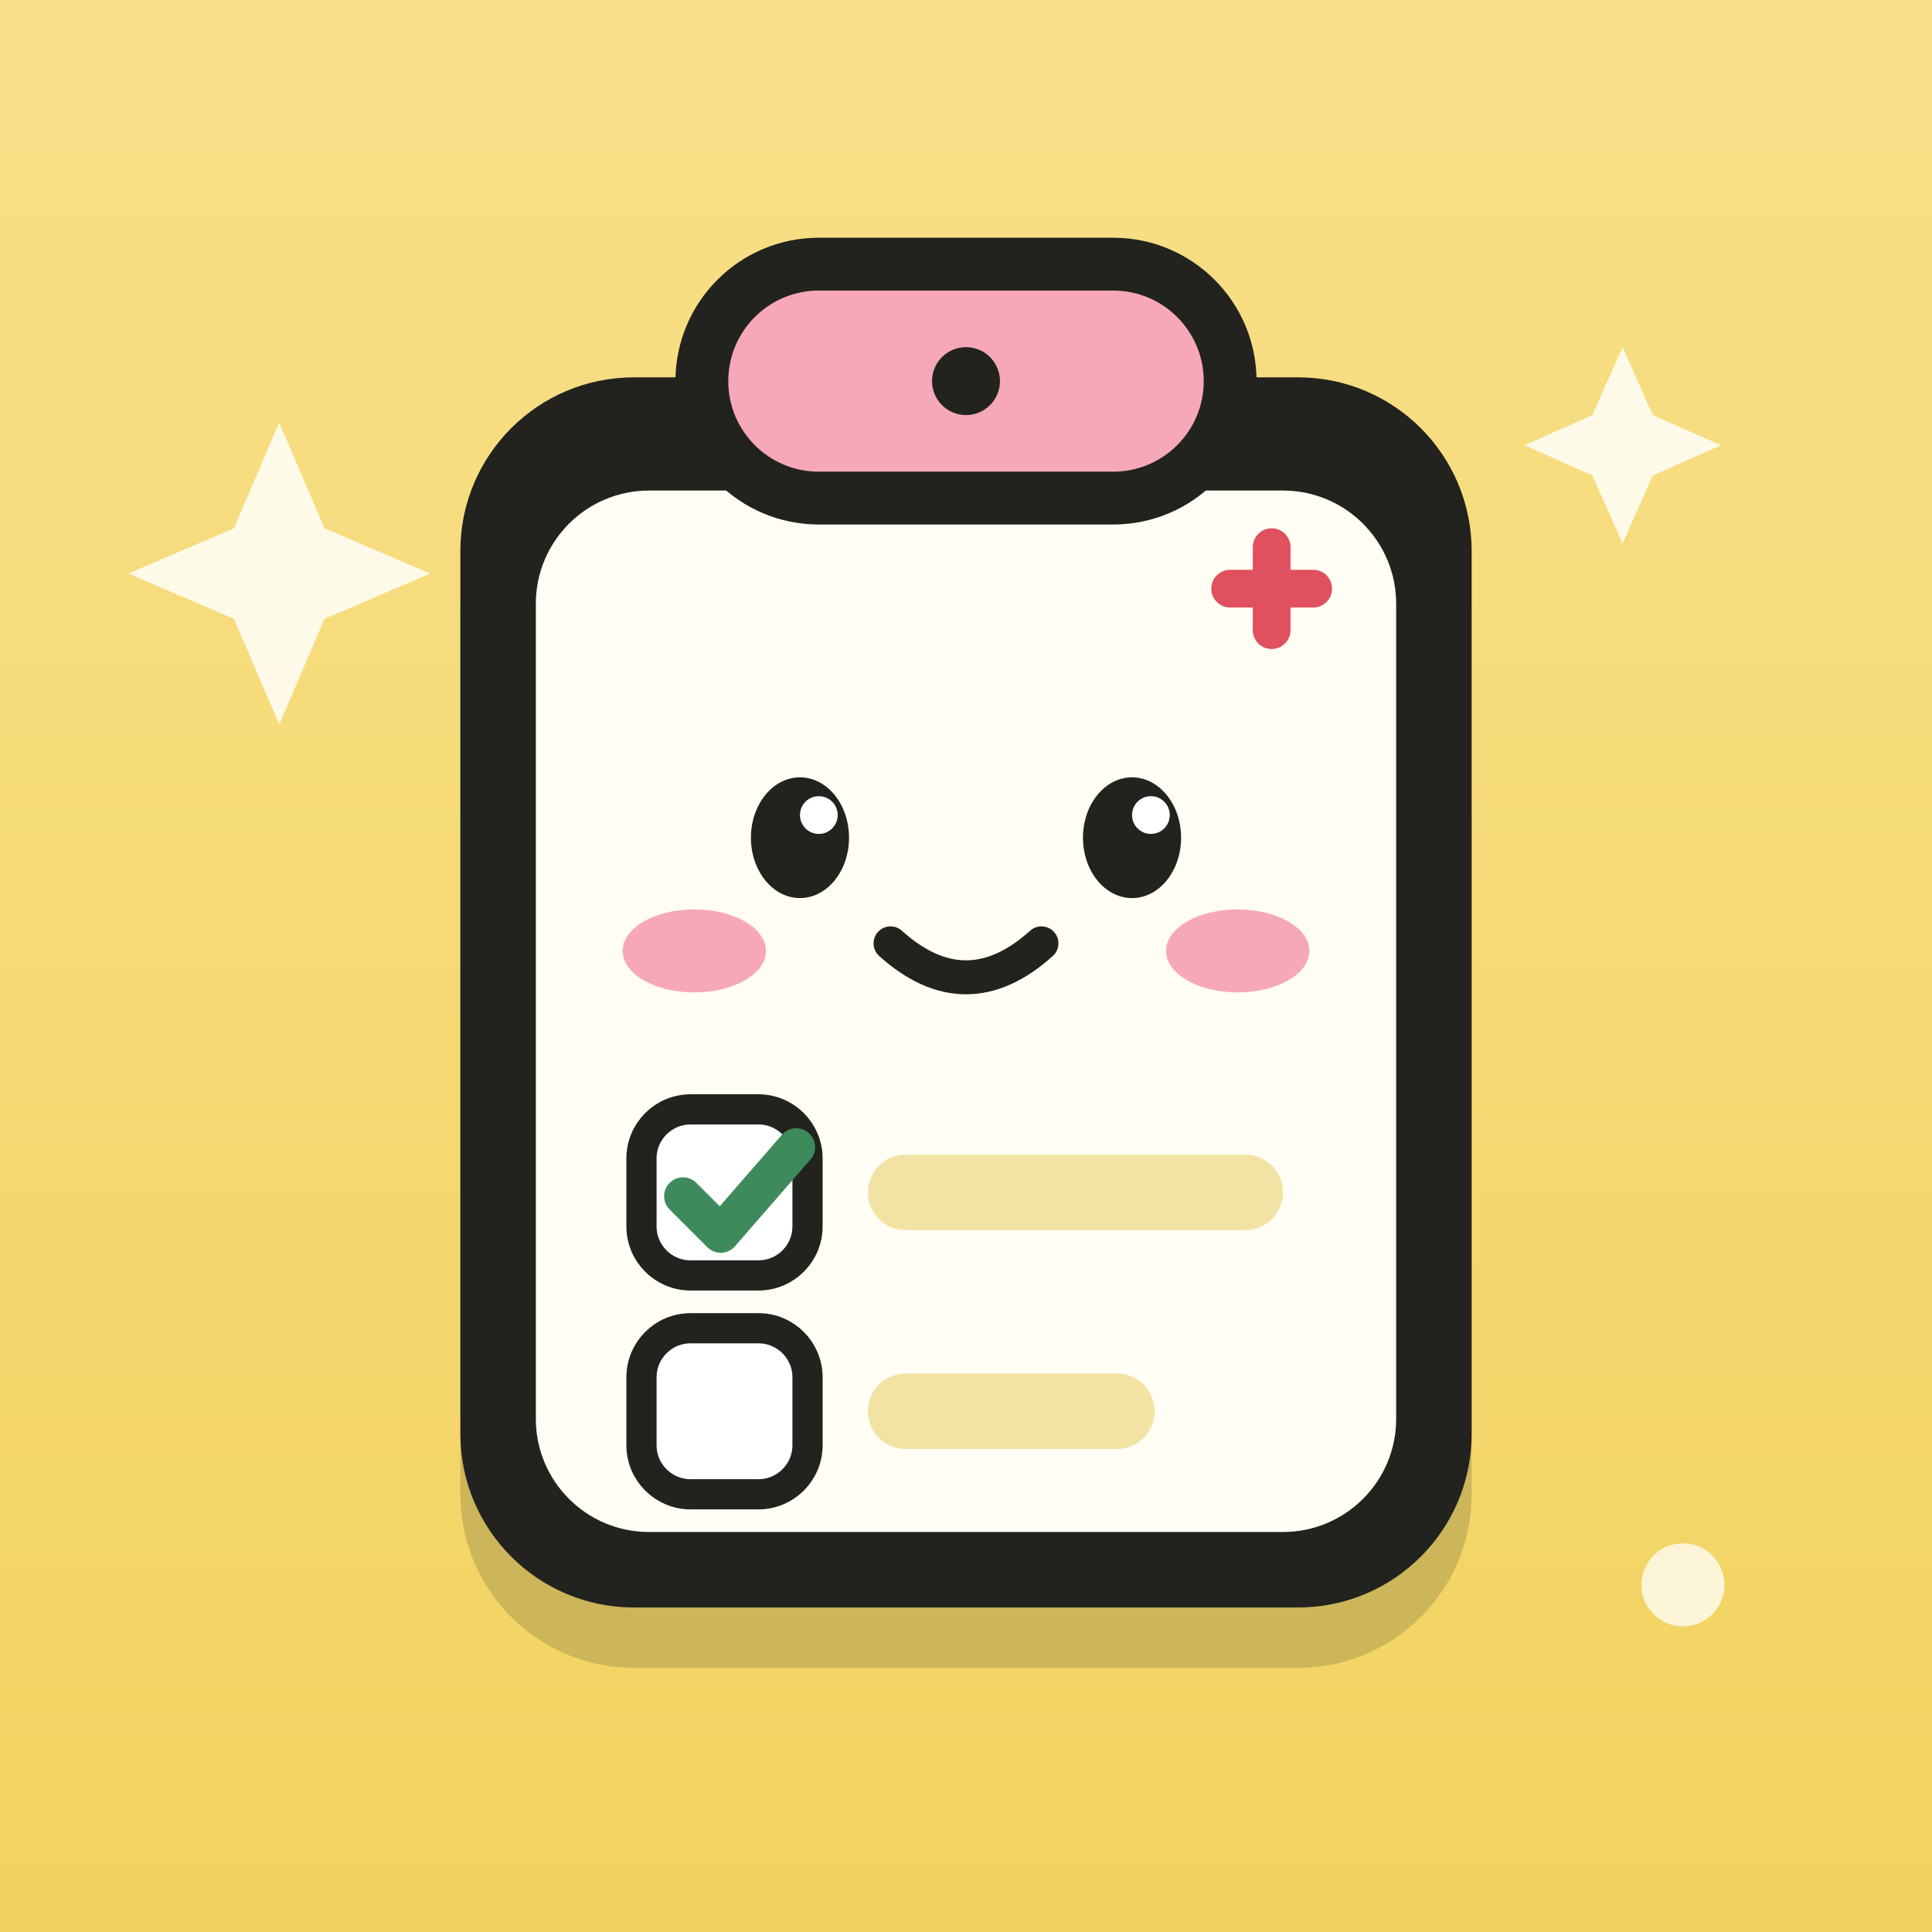
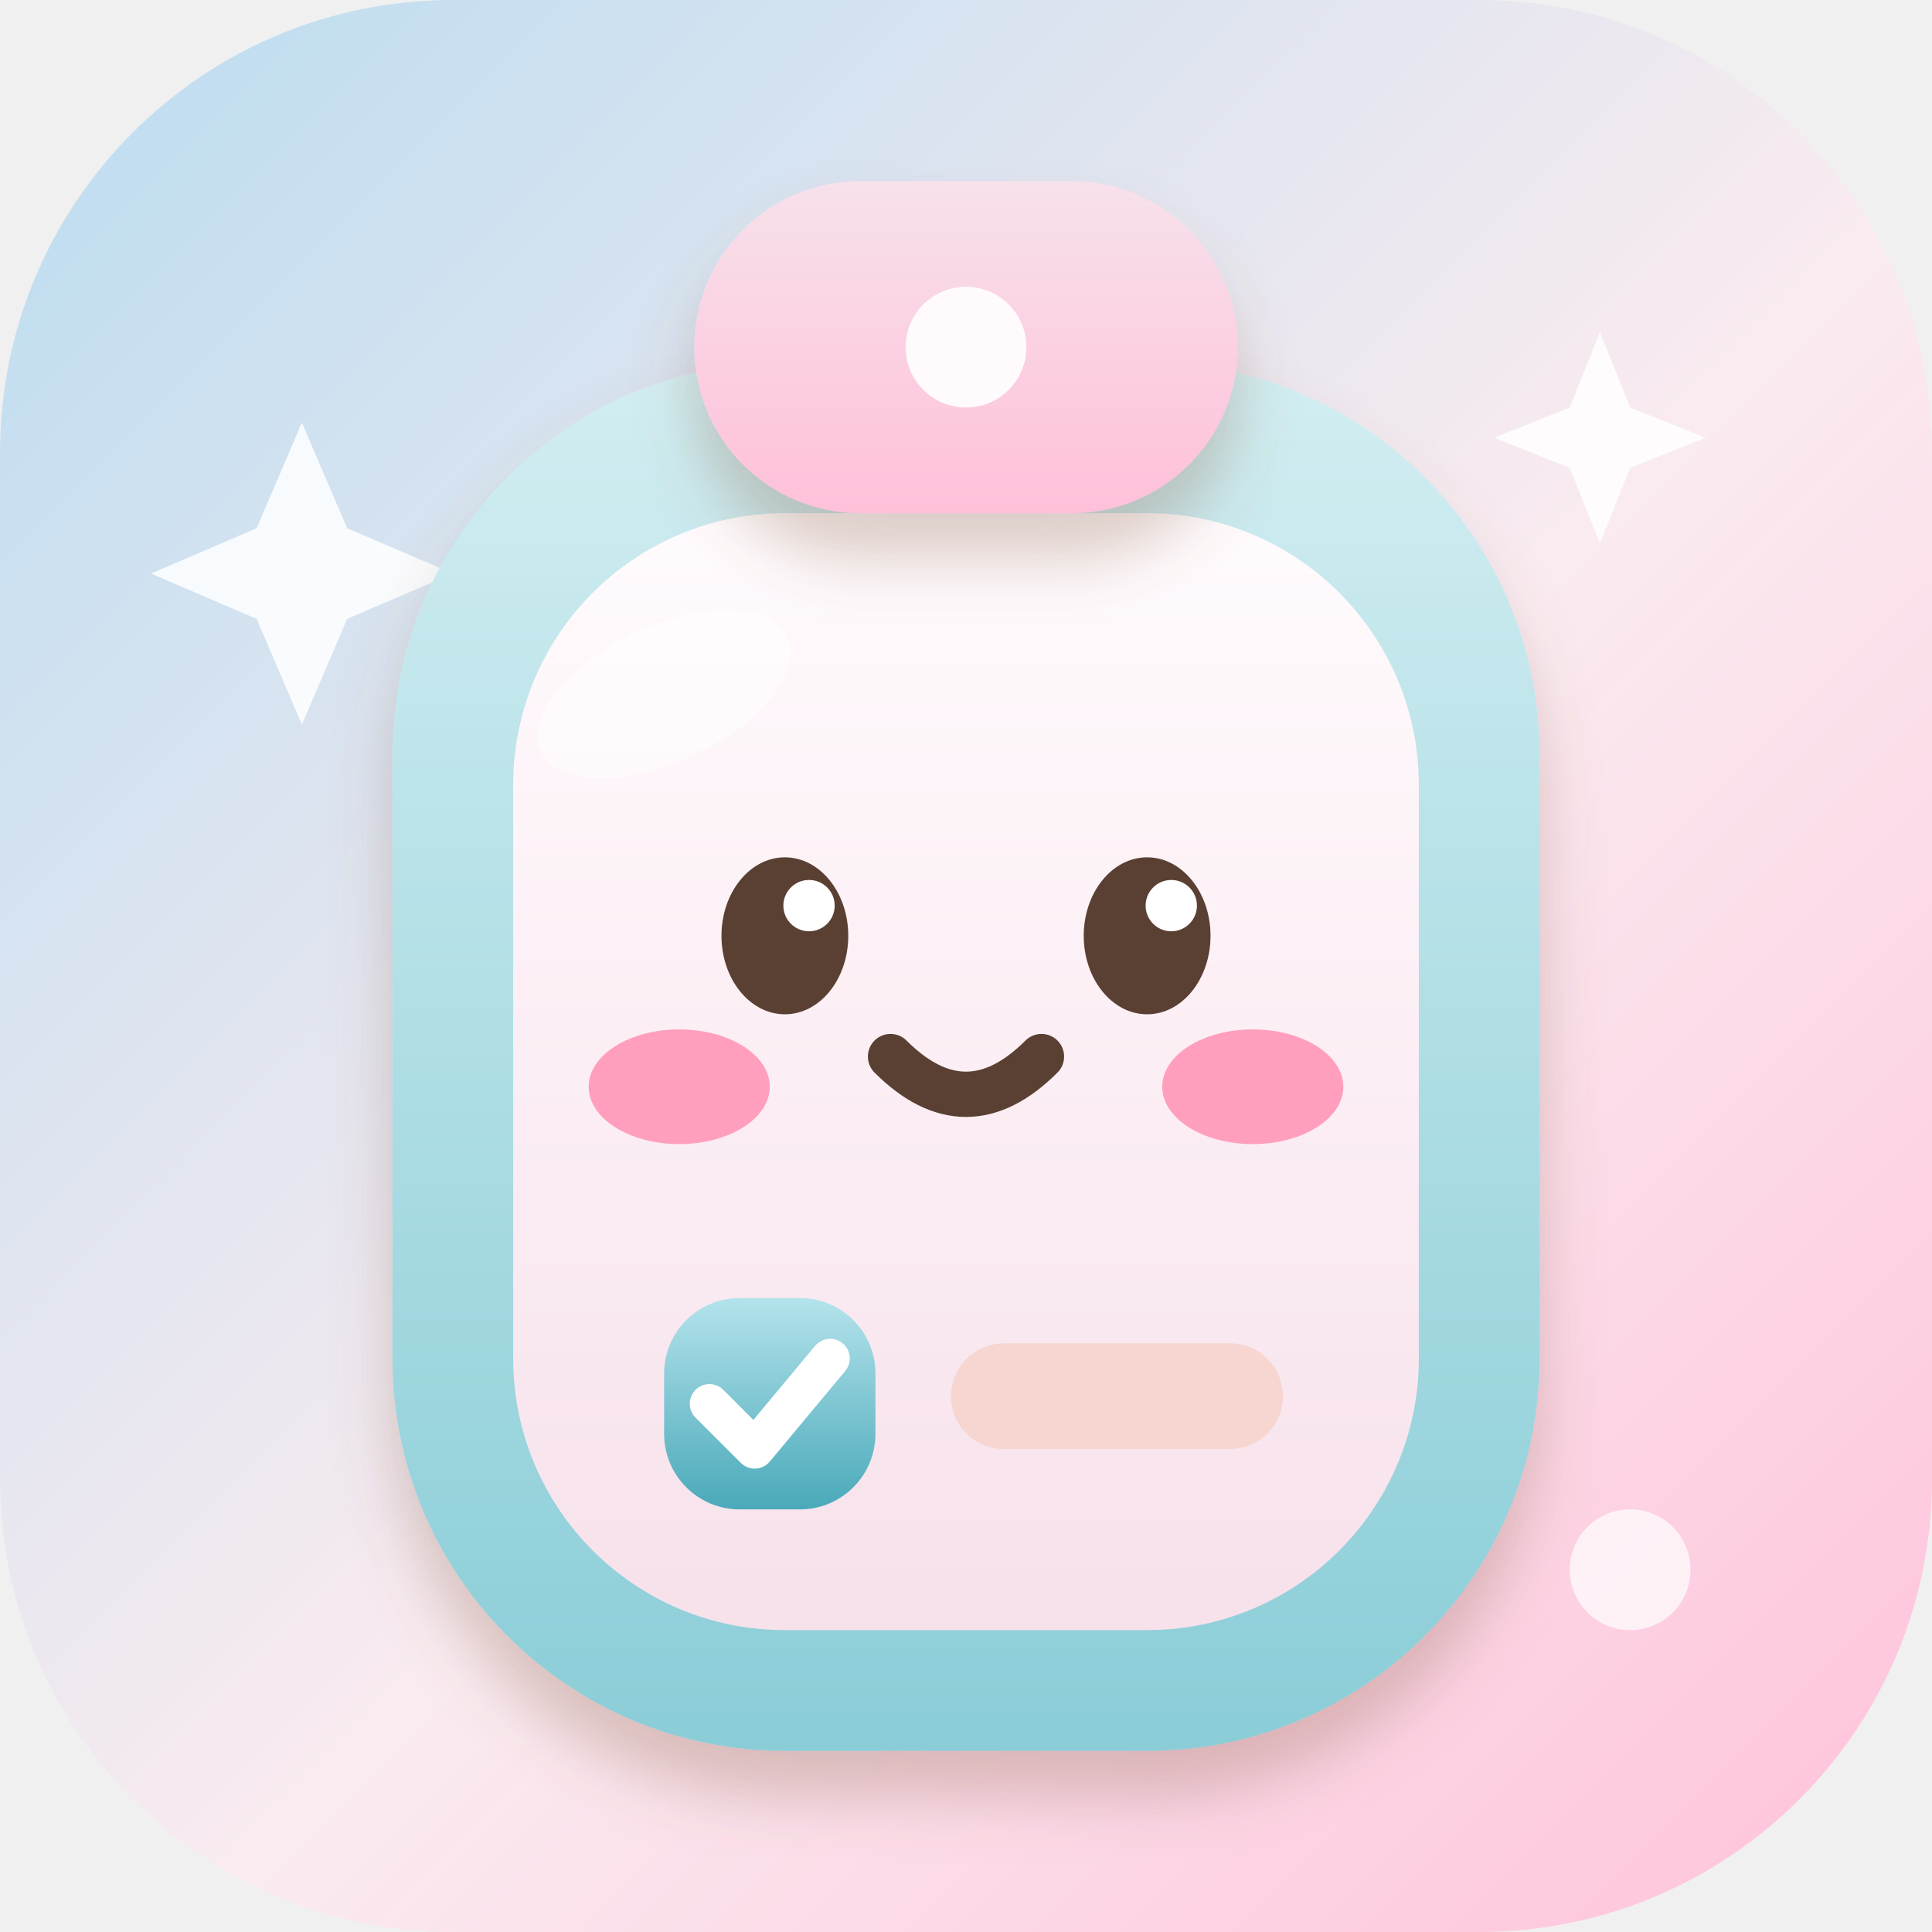
- <svg xmlns="http://www.w3.org/2000/svg" viewBox="0 0 512 512">
+ <svg xmlns="http://www.w3.org/2000/svg" viewBox="0 0 128 128">
  <defs>
-     <linearGradient id="g" x1="0" y1="0" x2="0" y2="1">
-       <stop offset="0" stop-color="#f8e08a" />
-       <stop offset="1" stop-color="#f2d35f" />
+     <linearGradient id="gMint" x1="0" y1="0" x2="0" y2="1">
+       <stop offset="0" stop-color="#d3eef2" />
+       <stop offset="1" stop-color="#8acdd7" />
    </linearGradient>
+     <linearGradient id="gPink" x1="0" y1="0" x2="0" y2="1">
+       <stop offset="0" stop-color="#f7e1eb" />
+       <stop offset="1" stop-color="#ffc0da" />
+     </linearGradient>
+     <linearGradient id="gBlue" x1="0" y1="0" x2="0" y2="1">
+       <stop offset="0" stop-color="#e1f0f9" />
+       <stop offset="1" stop-color="#B9DCF0" />
+     </linearGradient>
+     <linearGradient id="gCream" x1="0" y1="0" x2="0" y2="1">
+       <stop offset="0" stop-color="#fffbfd" />
+       <stop offset="1" stop-color="#f7e1eb" />
+     </linearGradient>
+     <linearGradient id="gPeach" x1="0" y1="0" x2="0" y2="1">
+       <stop offset="0" stop-color="#fde8e4" />
+       <stop offset="1" stop-color="#f4bdb5" />
+     </linearGradient>
+     <linearGradient id="gGreen" x1="0" y1="0" x2="0" y2="1">
+       <stop offset="0" stop-color="#b4e3ec" />
+       <stop offset="1" stop-color="#4aa9b9" />
+     </linearGradient>
+     <linearGradient id="gRose" x1="0" y1="0" x2="0" y2="1">
+       <stop offset="0" stop-color="#ffc0da" />
+       <stop offset="1" stop-color="#ff9fbd" />
+     </linearGradient>
+     <linearGradient id="gBg" x1="0" y1="0" x2="1" y2="1">
+       <stop offset="0" stop-color="#B9DCF0" />
+       <stop offset=".55" stop-color="#FAEBF0" />
+       <stop offset="1" stop-color="#ffc0da" />
+     </linearGradient>
+     <filter id="fSh" x="-25%" y="-20%" width="150%" height="160%">
+       <feDropShadow dx="0" dy="3" stdDeviation="2" flood-color="#8a6248" flood-opacity=".3" />
+     </filter>
  </defs>
-   <rect width="512" height="512" fill="url(#g)" />
-   <path d="M74 112l12 28 28 12-28 12-12 28-12-28-28-12 28-12z" fill="#fffdf4" opacity=".9" />
-   <path d="M430 92l8 18 18 8-18 8-8 18-8-18-18-8 18-8z" fill="#fffdf4" opacity=".9" />
-   <circle cx="446" cy="420" r="11" fill="#fffdf4" opacity=".8" />
-   <rect x="122" y="108" width="268" height="326" rx="46" fill="#22231f" transform="translate(0 8)" opacity=".18" />
-   <rect x="122" y="100" width="268" height="326" rx="46" fill="#22231f" />
-   <rect x="142" y="130" width="228" height="276" rx="30" fill="#fffdf4" />
-   <rect x="186" y="70" width="140" height="62" rx="31" fill="#f7a8b8" stroke="#22231f" stroke-width="14" />
-   <circle cx="256" cy="101" r="9" fill="#22231f" />
-   <ellipse cx="212" cy="222" rx="13" ry="16" fill="#22231f" />
-   <ellipse cx="300" cy="222" rx="13" ry="16" fill="#22231f" />
-   <circle cx="217" cy="216" r="5" fill="#fff" />
-   <circle cx="305" cy="216" r="5" fill="#fff" />
-   <ellipse cx="184" cy="252" rx="19" ry="11" fill="#f7a8b8" />
-   <ellipse cx="328" cy="252" rx="19" ry="11" fill="#f7a8b8" />
-   <path d="M236 250q20 18 40 0" fill="none" stroke="#22231f" stroke-width="9" stroke-linecap="round" />
-   <rect x="170" y="294" width="44" height="44" rx="13" fill="#fff" stroke="#22231f" stroke-width="8" />
-   <path d="M181 317l10 10 20-23" fill="none" stroke="#3f8a5c" stroke-width="10" stroke-linecap="round" stroke-linejoin="round" />
-   <rect x="230" y="306" width="110" height="20" rx="10" fill="#f2e3a5" />
-   <rect x="170" y="352" width="44" height="44" rx="13" fill="#fff" stroke="#22231f" stroke-width="8" />
-   <rect x="230" y="364" width="76" height="20" rx="10" fill="#f2e3a5" />
-   <path d="M330 152h22M341 141v22" stroke="#e0505f" stroke-width="10" stroke-linecap="round" transform="translate(-4 4)" />
+   <rect width="128" height="128" rx="30" fill="url(#gBg)" />
+   <path d="M20 28l3 7 7 3-7 3-3 7-3-7-7-3 7-3z" fill="#fff" opacity=".85" />
+   <path d="M106 22l2 5 5 2-5 2-2 5-2-5-5-2 5-2z" fill="#fff" opacity=".85" />
+   <circle cx="108" cy="104" r="4" fill="#fff" opacity=".7" />
+   <g filter="url(#fSh)">
+     <rect x="26" y="24" width="76" height="92" rx="26" fill="url(#gMint)" />
+   </g>
+   <rect x="34" y="34" width="60" height="74" rx="18" fill="url(#gCream)" />
+   <g filter="url(#fSh)">
+     <rect x="46" y="12" width="36" height="22" rx="11" fill="url(#gPink)" />
+   </g>
+   <circle cx="64" cy="23" r="4" fill="#fff" opacity=".9" />
+   <ellipse cx="52" cy="62" rx="4.2" ry="5.2" fill="#5a4032" />
+   <ellipse cx="76" cy="62" rx="4.2" ry="5.2" fill="#5a4032" />
+   <circle cx="53.6" cy="60" r="1.7" fill="#fff" />
+   <circle cx="77.6" cy="60" r="1.7" fill="#fff" />
+   <ellipse cx="45" cy="72" rx="6" ry="3.8" fill="#ff9fbd" />
+   <ellipse cx="83" cy="72" rx="6" ry="3.8" fill="#ff9fbd" />
+   <path d="M59 70q5 5 10 0" fill="none" stroke="#5a4032" stroke-width="3" stroke-linecap="round" />
+   <rect x="44" y="86" width="14" height="14" rx="5" fill="url(#gGreen)" />
+   <path d="M47 93l3 3 5-6" fill="none" stroke="#fff" stroke-width="2.6" stroke-linecap="round" stroke-linejoin="round" />
+   <rect x="63" y="89" width="22" height="7" rx="3.5" fill="#F7D6D1" />
+   <ellipse cx="44" cy="46" rx="9" ry="4.5" fill="#fff" opacity=".55" transform="rotate(-25 44 46)" />
</svg>
